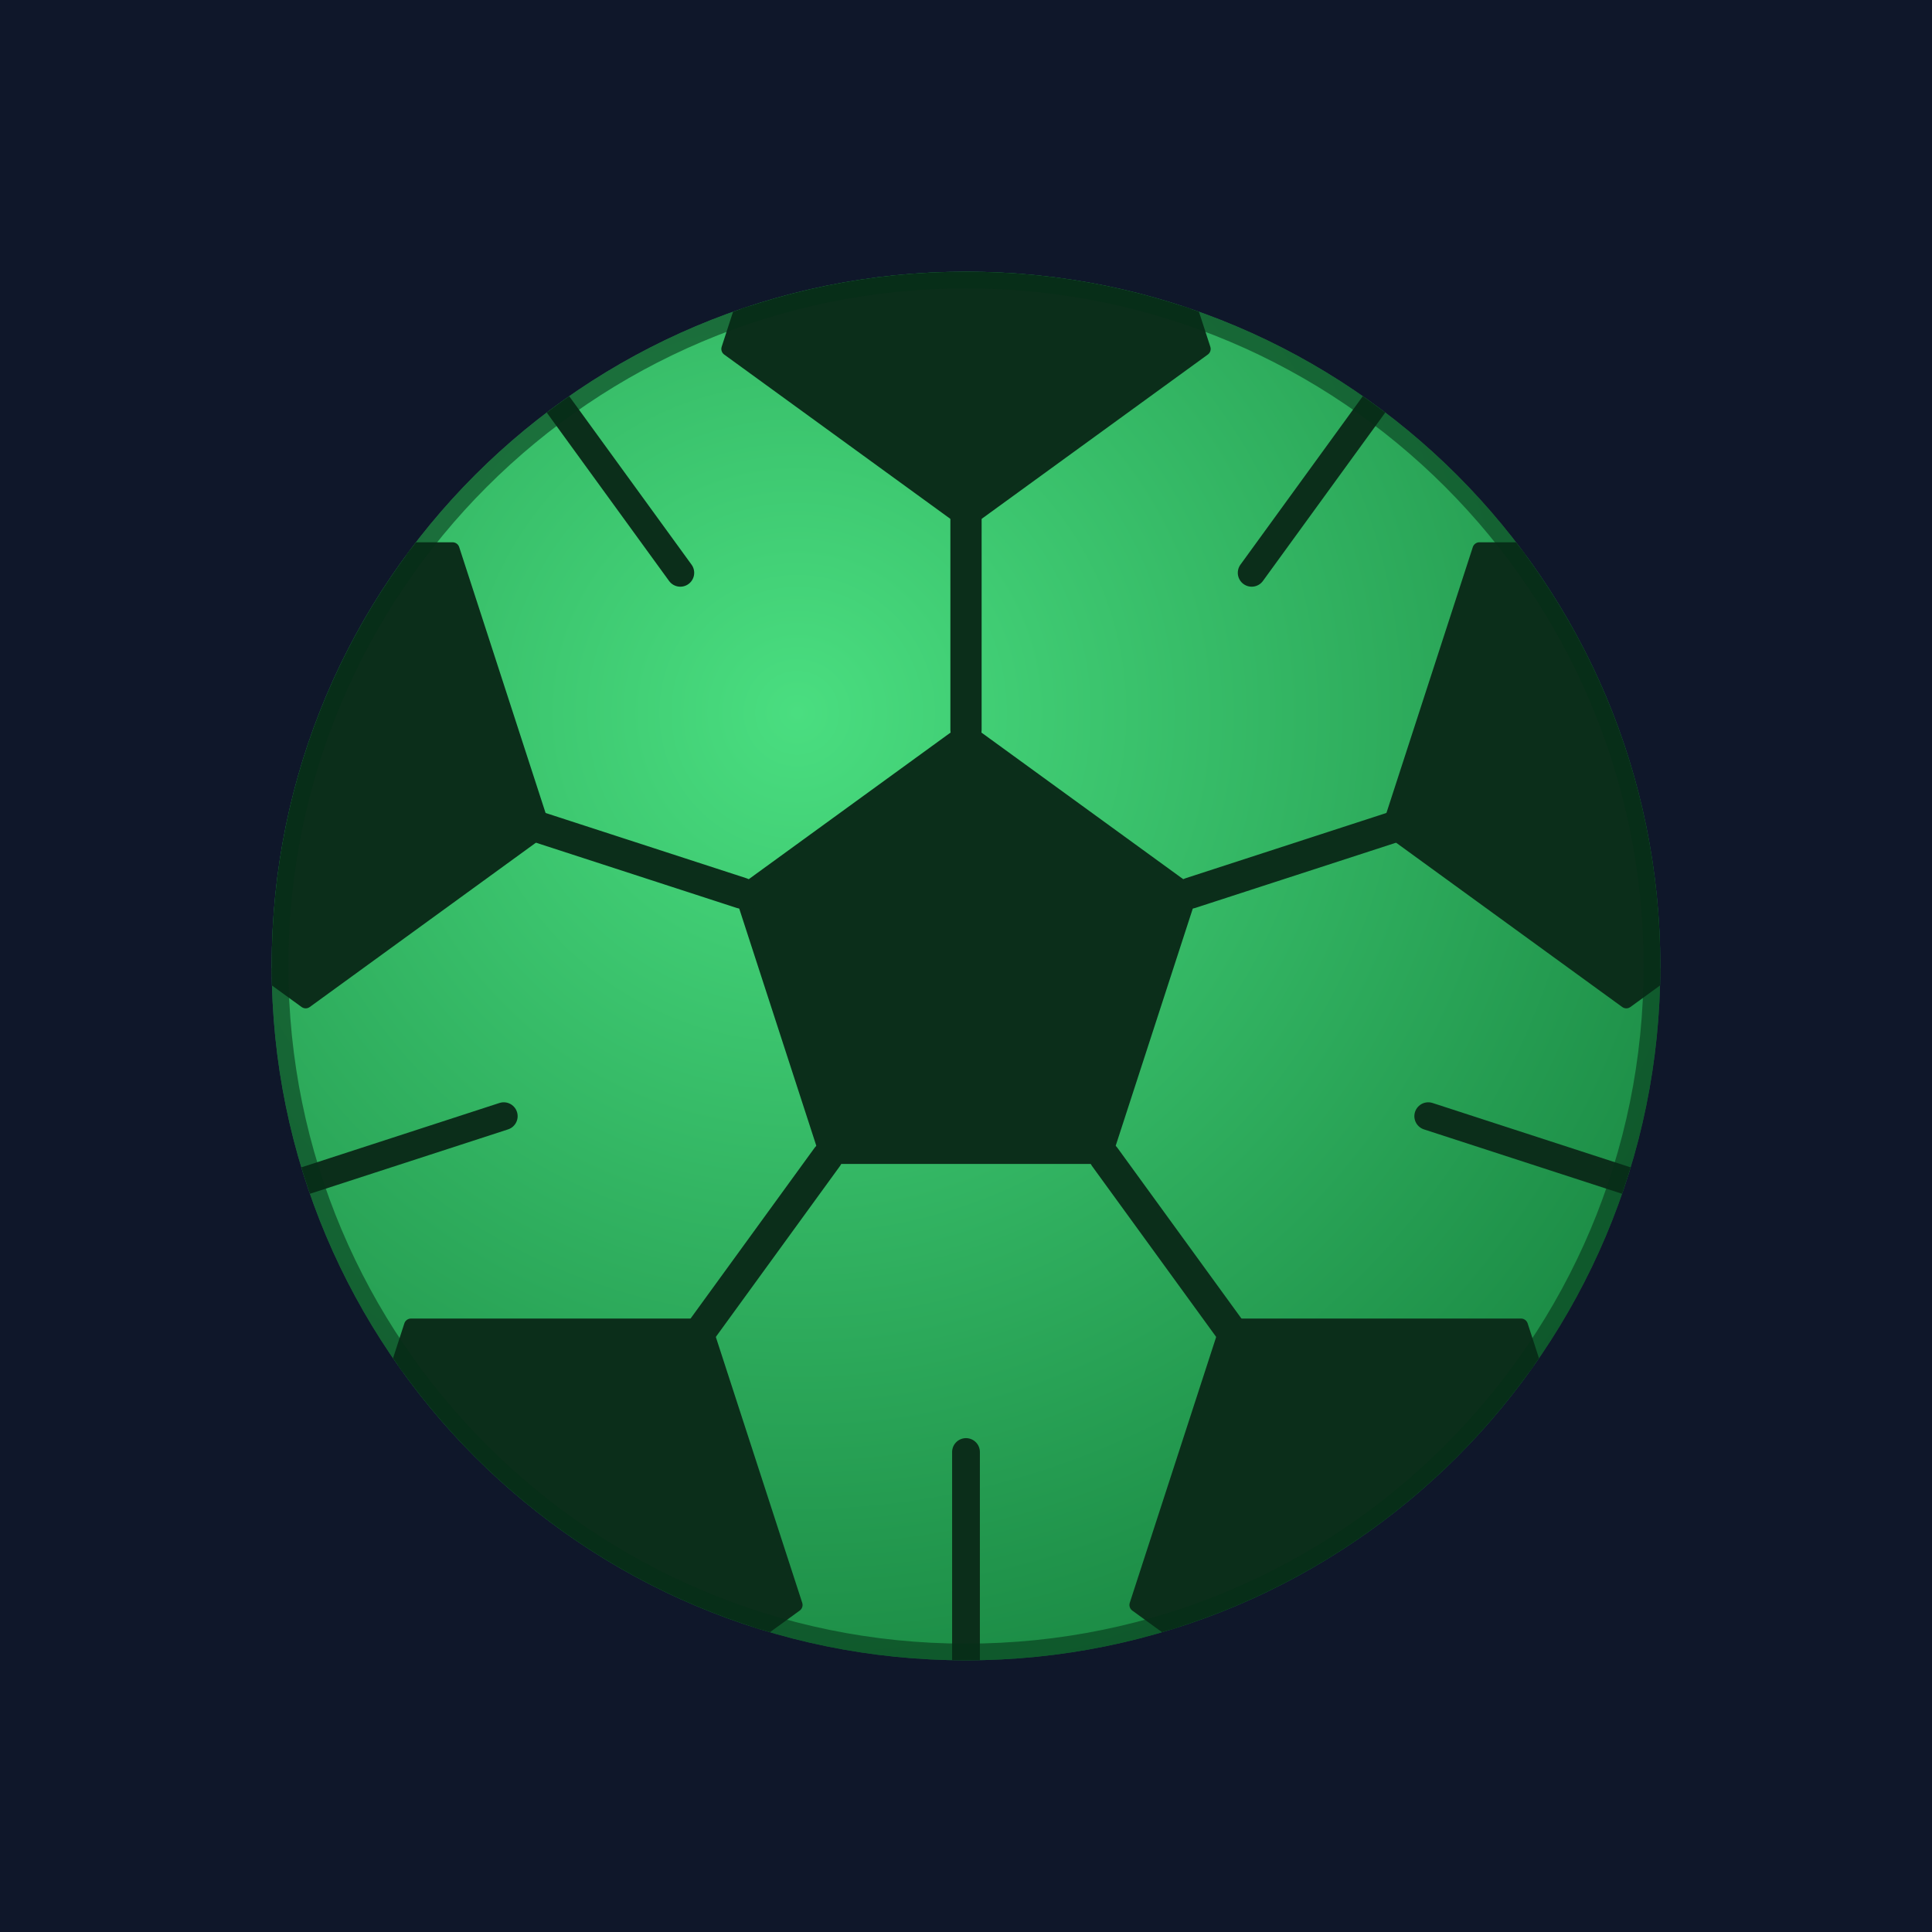
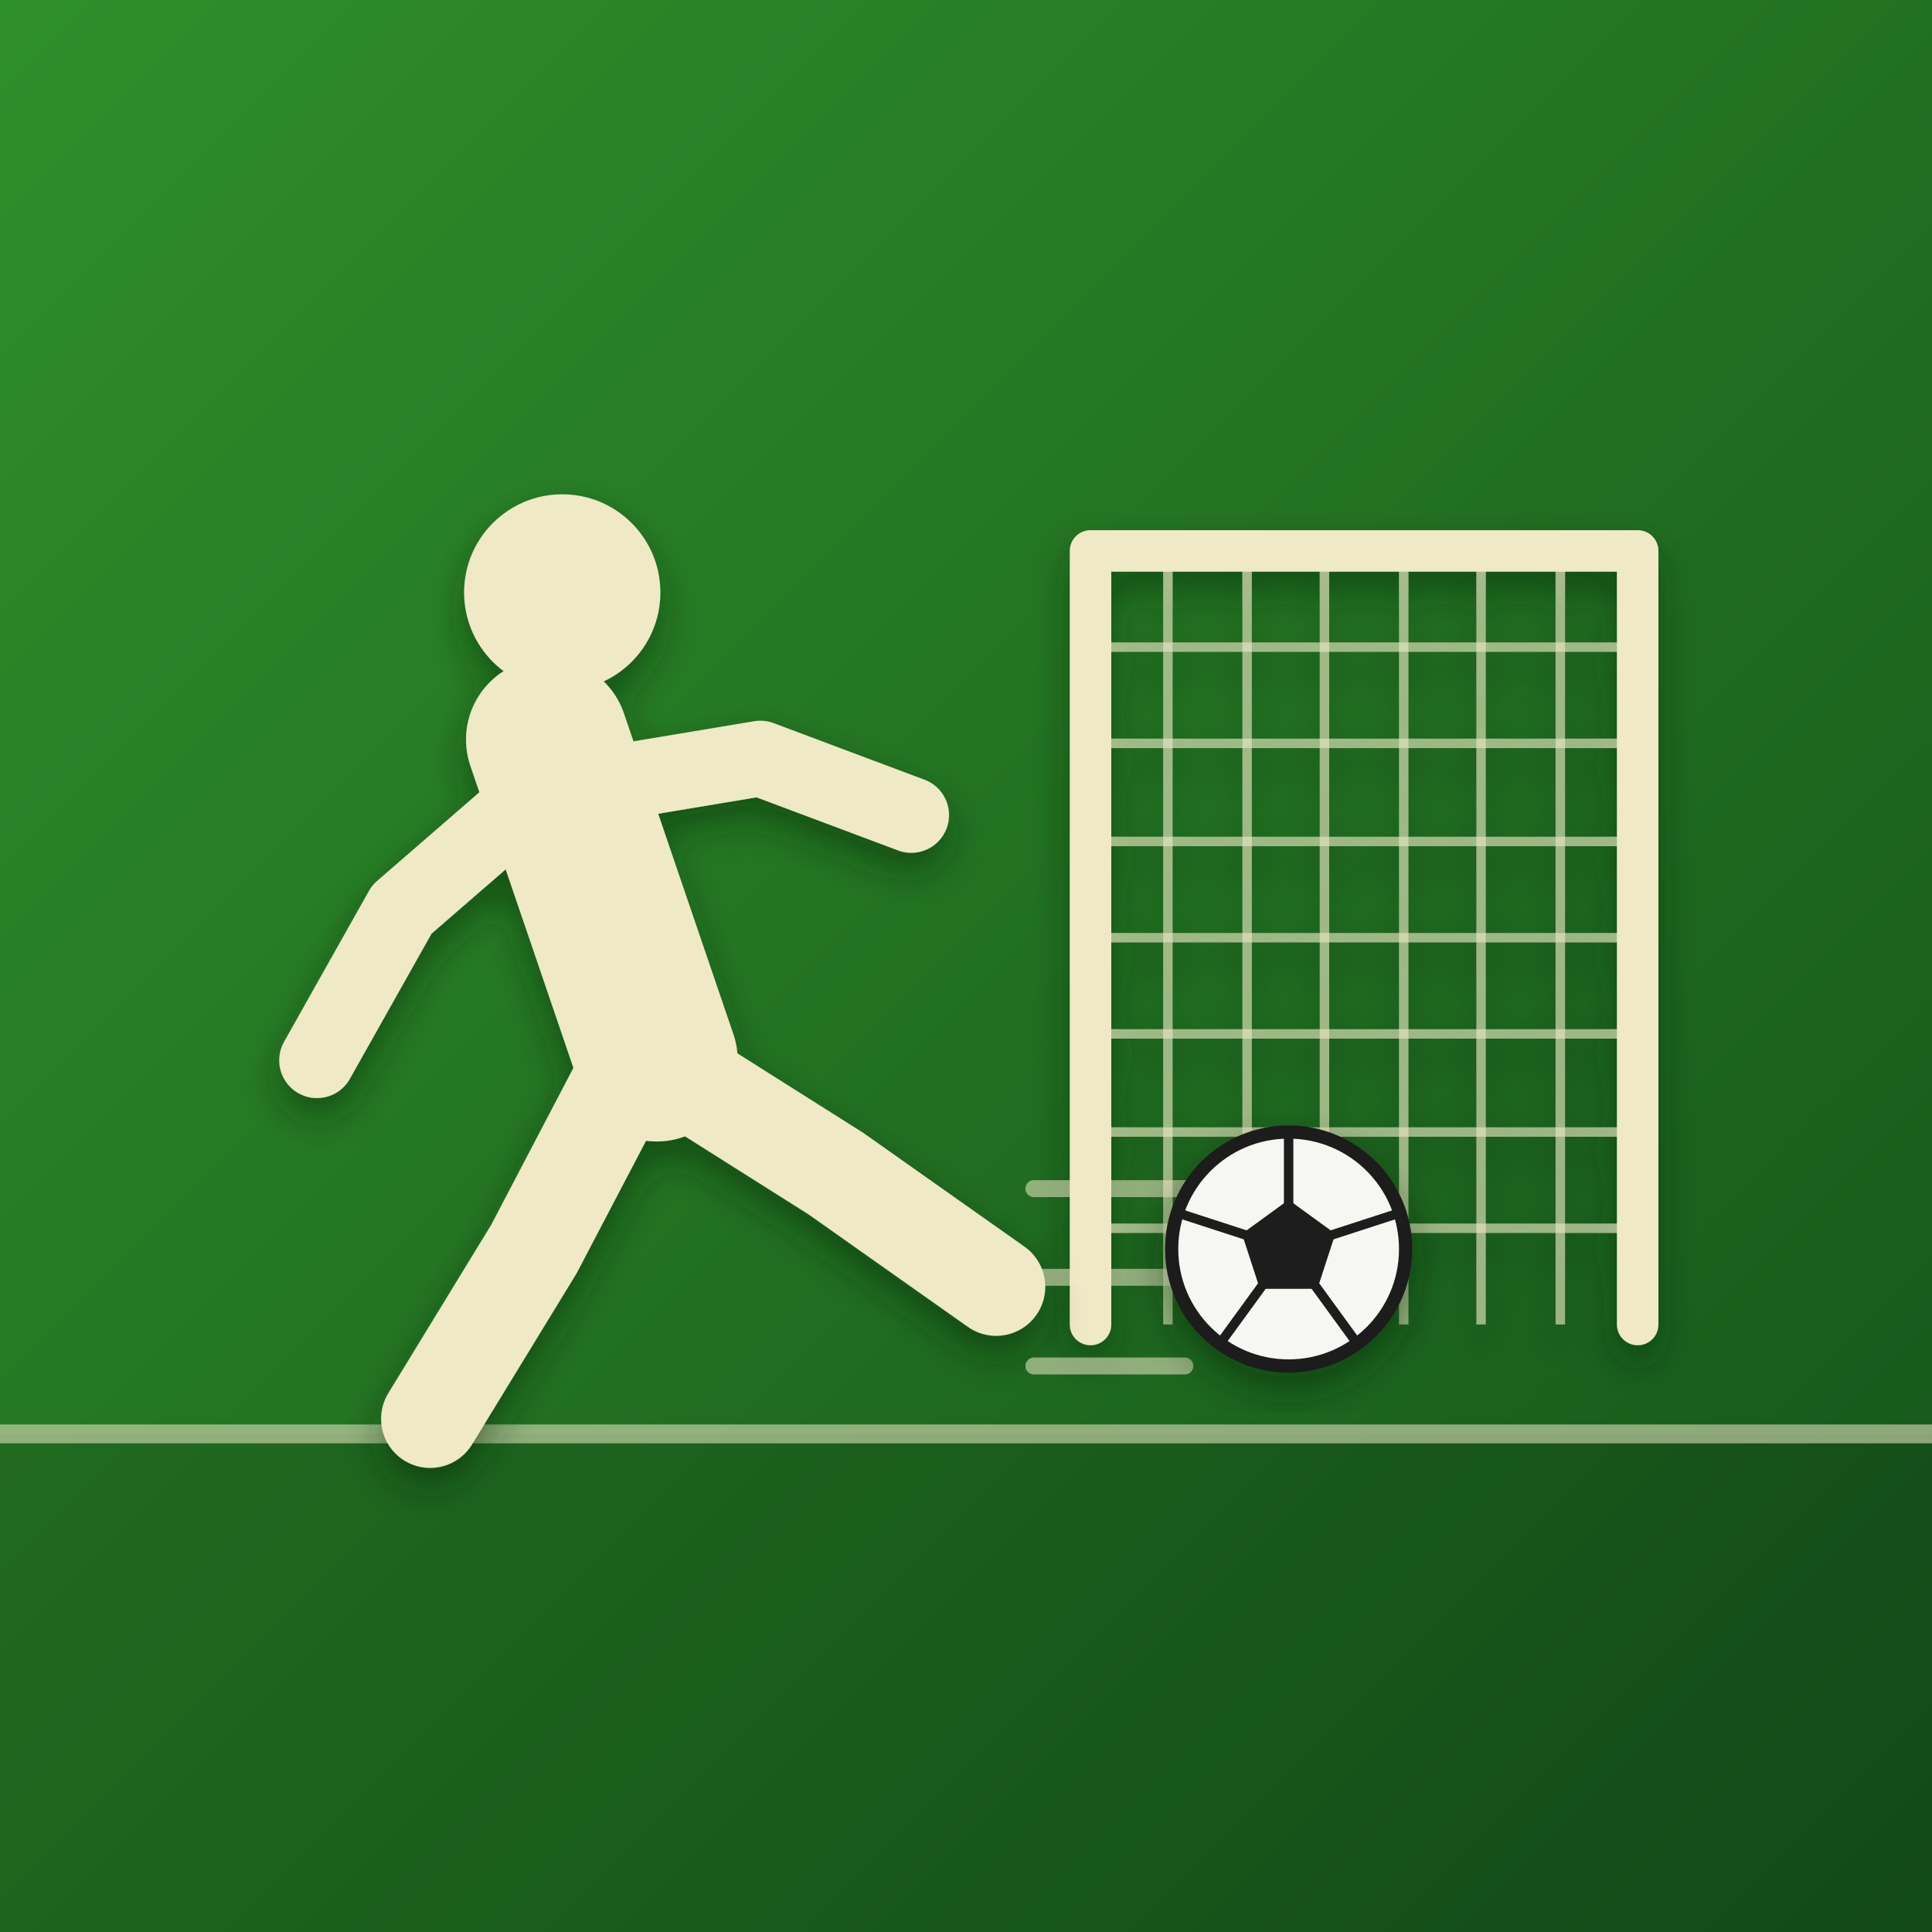
- <svg xmlns="http://www.w3.org/2000/svg" width="512" height="512" viewBox="0 0 512 512">
-   <rect width="512" height="512" fill="#0f172a" />
+ <svg xmlns="http://www.w3.org/2000/svg" width="1024" height="1024" viewBox="0 0 1024 1024">
  <defs>
-     <radialGradient id="gf" cx="38%" cy="32%" r="80%">
-       <stop offset="0" stop-color="#4ade80" />
-       <stop offset="1" stop-color="#15803d" />
-     </radialGradient>
-     <clipPath id="cf">
-       <circle cx="256" cy="256" r="184" />
-     </clipPath>
+     <linearGradient id="bg" gradientUnits="userSpaceOnUse" x1="0" y1="0" x2="1024" y2="1024">
+       <stop offset="0" stop-color="#2f8f2a" />
+       <stop offset="1" stop-color="#14531a" />
+     </linearGradient>
+     <filter id="sh" x="-20%" y="-20%" width="140%" height="140%">
+       <feDropShadow dx="0" dy="10" stdDeviation="10" flood-color="#06220a" flood-opacity=".45" />
+     </filter>
  </defs>
-   <circle cx="256" cy="256" r="184" fill="url(#gf)" />
-   <g clip-path="url(#cf)" fill="#0b2e1a" stroke="#0b2e1a" stroke-linejoin="round" stroke-linecap="round">
-     <polygon points="256.00,193.44 315.50,236.67 292.77,306.61 219.23,306.61 196.50,236.67" stroke-width="3.68" />
-     <line x1="256.00" y1="193.44" x2="256.00" y2="134.56" stroke-width="8.28" fill="none" />
-     <polygon points="256.00,138.24 193.00,92.47 217.07,18.41 294.93,18.41 319.00,92.47" stroke-width="3.68" />
-     <line x1="331.71" y1="151.80" x2="364.15" y2="107.14" stroke-width="7.36" fill="none" />
-     <line x1="315.50" y1="236.67" x2="371.50" y2="218.47" stroke-width="8.28" fill="none" />
-     <polygon points="368.00,219.61 392.06,145.55 469.93,145.55 493.99,219.61 430.99,265.38" stroke-width="3.68" />
-     <line x1="378.50" y1="295.80" x2="430.99" y2="312.86" stroke-width="7.36" fill="none" />
-     <line x1="292.77" y1="306.61" x2="327.38" y2="354.25" stroke-width="8.28" fill="none" />
-     <polygon points="325.22,351.27 403.09,351.27 427.15,425.33 364.15,471.10 301.15,425.33" stroke-width="3.68" />
-     <line x1="256.00" y1="384.80" x2="256.00" y2="440.00" stroke-width="7.36" fill="none" />
-     <line x1="219.23" y1="306.61" x2="184.62" y2="354.25" stroke-width="8.28" fill="none" />
-     <polygon points="186.78,351.27 210.85,425.33 147.85,471.10 84.85,425.33 108.91,351.27" stroke-width="3.68" />
-     <line x1="133.50" y1="295.80" x2="81.01" y2="312.86" stroke-width="7.36" fill="none" />
-     <line x1="196.50" y1="236.67" x2="140.50" y2="218.47" stroke-width="8.28" fill="none" />
-     <polygon points="144.00,219.61 81.01,265.38 18.01,219.61 42.07,145.55 119.94,145.55" stroke-width="3.68" />
-     <line x1="180.29" y1="151.80" x2="147.85" y2="107.14" stroke-width="7.36" fill="none" />
+   <g id="fond">
+     <rect x="-2000" y="-2000" width="5000" height="5000" fill="url(#bg)" />
+     <rect x="-2000" y="760" width="5000" height="2500" fill="#000" opacity=".12" />
+     <line x1="-2000" y1="760" x2="3000" y2="760" stroke="#efe9c6" stroke-width="10" opacity=".55" />
  </g>
-   <circle cx="256" cy="256" r="181.79" fill="none" stroke="#052e16" stroke-opacity=".55" stroke-width="4.42" />
+   <g id="premier-plan" transform="translate(-62,-38)">
+     <g filter="url(#sh)">
+       <line x1="681" y1="330" x2="681" y2="740" stroke="#efe9c6" stroke-width="5" opacity=".6" />
+       <line x1="723" y1="330" x2="723" y2="740" stroke="#efe9c6" stroke-width="5" opacity=".6" />
+       <line x1="764" y1="330" x2="764" y2="740" stroke="#efe9c6" stroke-width="5" opacity=".6" />
+       <line x1="806" y1="330" x2="806" y2="740" stroke="#efe9c6" stroke-width="5" opacity=".6" />
+       <line x1="847" y1="330" x2="847" y2="740" stroke="#efe9c6" stroke-width="5" opacity=".6" />
+       <line x1="889" y1="330" x2="889" y2="740" stroke="#efe9c6" stroke-width="5" opacity=".6" />
+       <line x1="640" y1="381" x2="930" y2="381" stroke="#efe9c6" stroke-width="5" opacity=".6" />
+       <line x1="640" y1="432" x2="930" y2="432" stroke="#efe9c6" stroke-width="5" opacity=".6" />
+       <line x1="640" y1="484" x2="930" y2="484" stroke="#efe9c6" stroke-width="5" opacity=".6" />
+       <line x1="640" y1="535" x2="930" y2="535" stroke="#efe9c6" stroke-width="5" opacity=".6" />
+       <line x1="640" y1="586" x2="930" y2="586" stroke="#efe9c6" stroke-width="5" opacity=".6" />
+       <line x1="640" y1="638" x2="930" y2="638" stroke="#efe9c6" stroke-width="5" opacity=".6" />
+       <line x1="640" y1="689" x2="930" y2="689" stroke="#efe9c6" stroke-width="5" opacity=".6" />
+       <polyline points="640,740 640,330 930,330 930,740" fill="none" stroke="#efe9c6" stroke-width="22" stroke-linejoin="round" stroke-linecap="round" />
+     </g>
+     <g filter="url(#sh)" stroke="#efe9c6" fill="#efe9c6" stroke-linecap="round" stroke-linejoin="round">
+       <circle cx="360" cy="352" r="52" stroke="none" />
+       <line x1="352" y1="430" x2="410" y2="600" stroke-width="86" fill="none" />
+       <polyline points="400,595 345,700 290,790" stroke-width="52" fill="none" />
+       <polyline points="410,600 505,660 590,720" stroke-width="52" fill="none" />
+       <polyline points="350,455 275,520 230,600" stroke-width="40" fill="none" />
+       <polyline points="375,455 465,440 545,470" stroke-width="40" fill="none" />
+     </g>
+     <line x1="610" y1="668" x2="705" y2="668" stroke="#efe9c6" stroke-width="9" stroke-linecap="round" opacity=".55" />
+     <line x1="600" y1="715" x2="735" y2="715" stroke="#efe9c6" stroke-width="9" stroke-linecap="round" opacity=".55" />
+     <line x1="610" y1="762" x2="690" y2="762" stroke="#efe9c6" stroke-width="9" stroke-linecap="round" opacity=".55" />
+     <circle cx="745" cy="700" r="62" fill="#f6f6f2" stroke="#1d1d1d" stroke-width="7" filter="url(#sh)" />
+     <polygon points="745.0,676.4 767.4,692.7 758.8,719.1 731.2,719.1 722.6,692.7" fill="#1d1d1d" stroke="#1d1d1d" stroke-width="4" stroke-linejoin="round" />
+     <line x1="745.0" y1="676.4" x2="745.0" y2="639.2" stroke="#1d1d1d" stroke-width="5" />
+     <line x1="767.4" y1="692.7" x2="802.8" y2="681.2" stroke="#1d1d1d" stroke-width="5" />
+     <line x1="758.8" y1="719.1" x2="780.7" y2="749.2" stroke="#1d1d1d" stroke-width="5" />
+     <line x1="731.2" y1="719.1" x2="709.3" y2="749.2" stroke="#1d1d1d" stroke-width="5" />
+     <line x1="722.6" y1="692.7" x2="687.2" y2="681.2" stroke="#1d1d1d" stroke-width="5" />
+   </g>
</svg>
